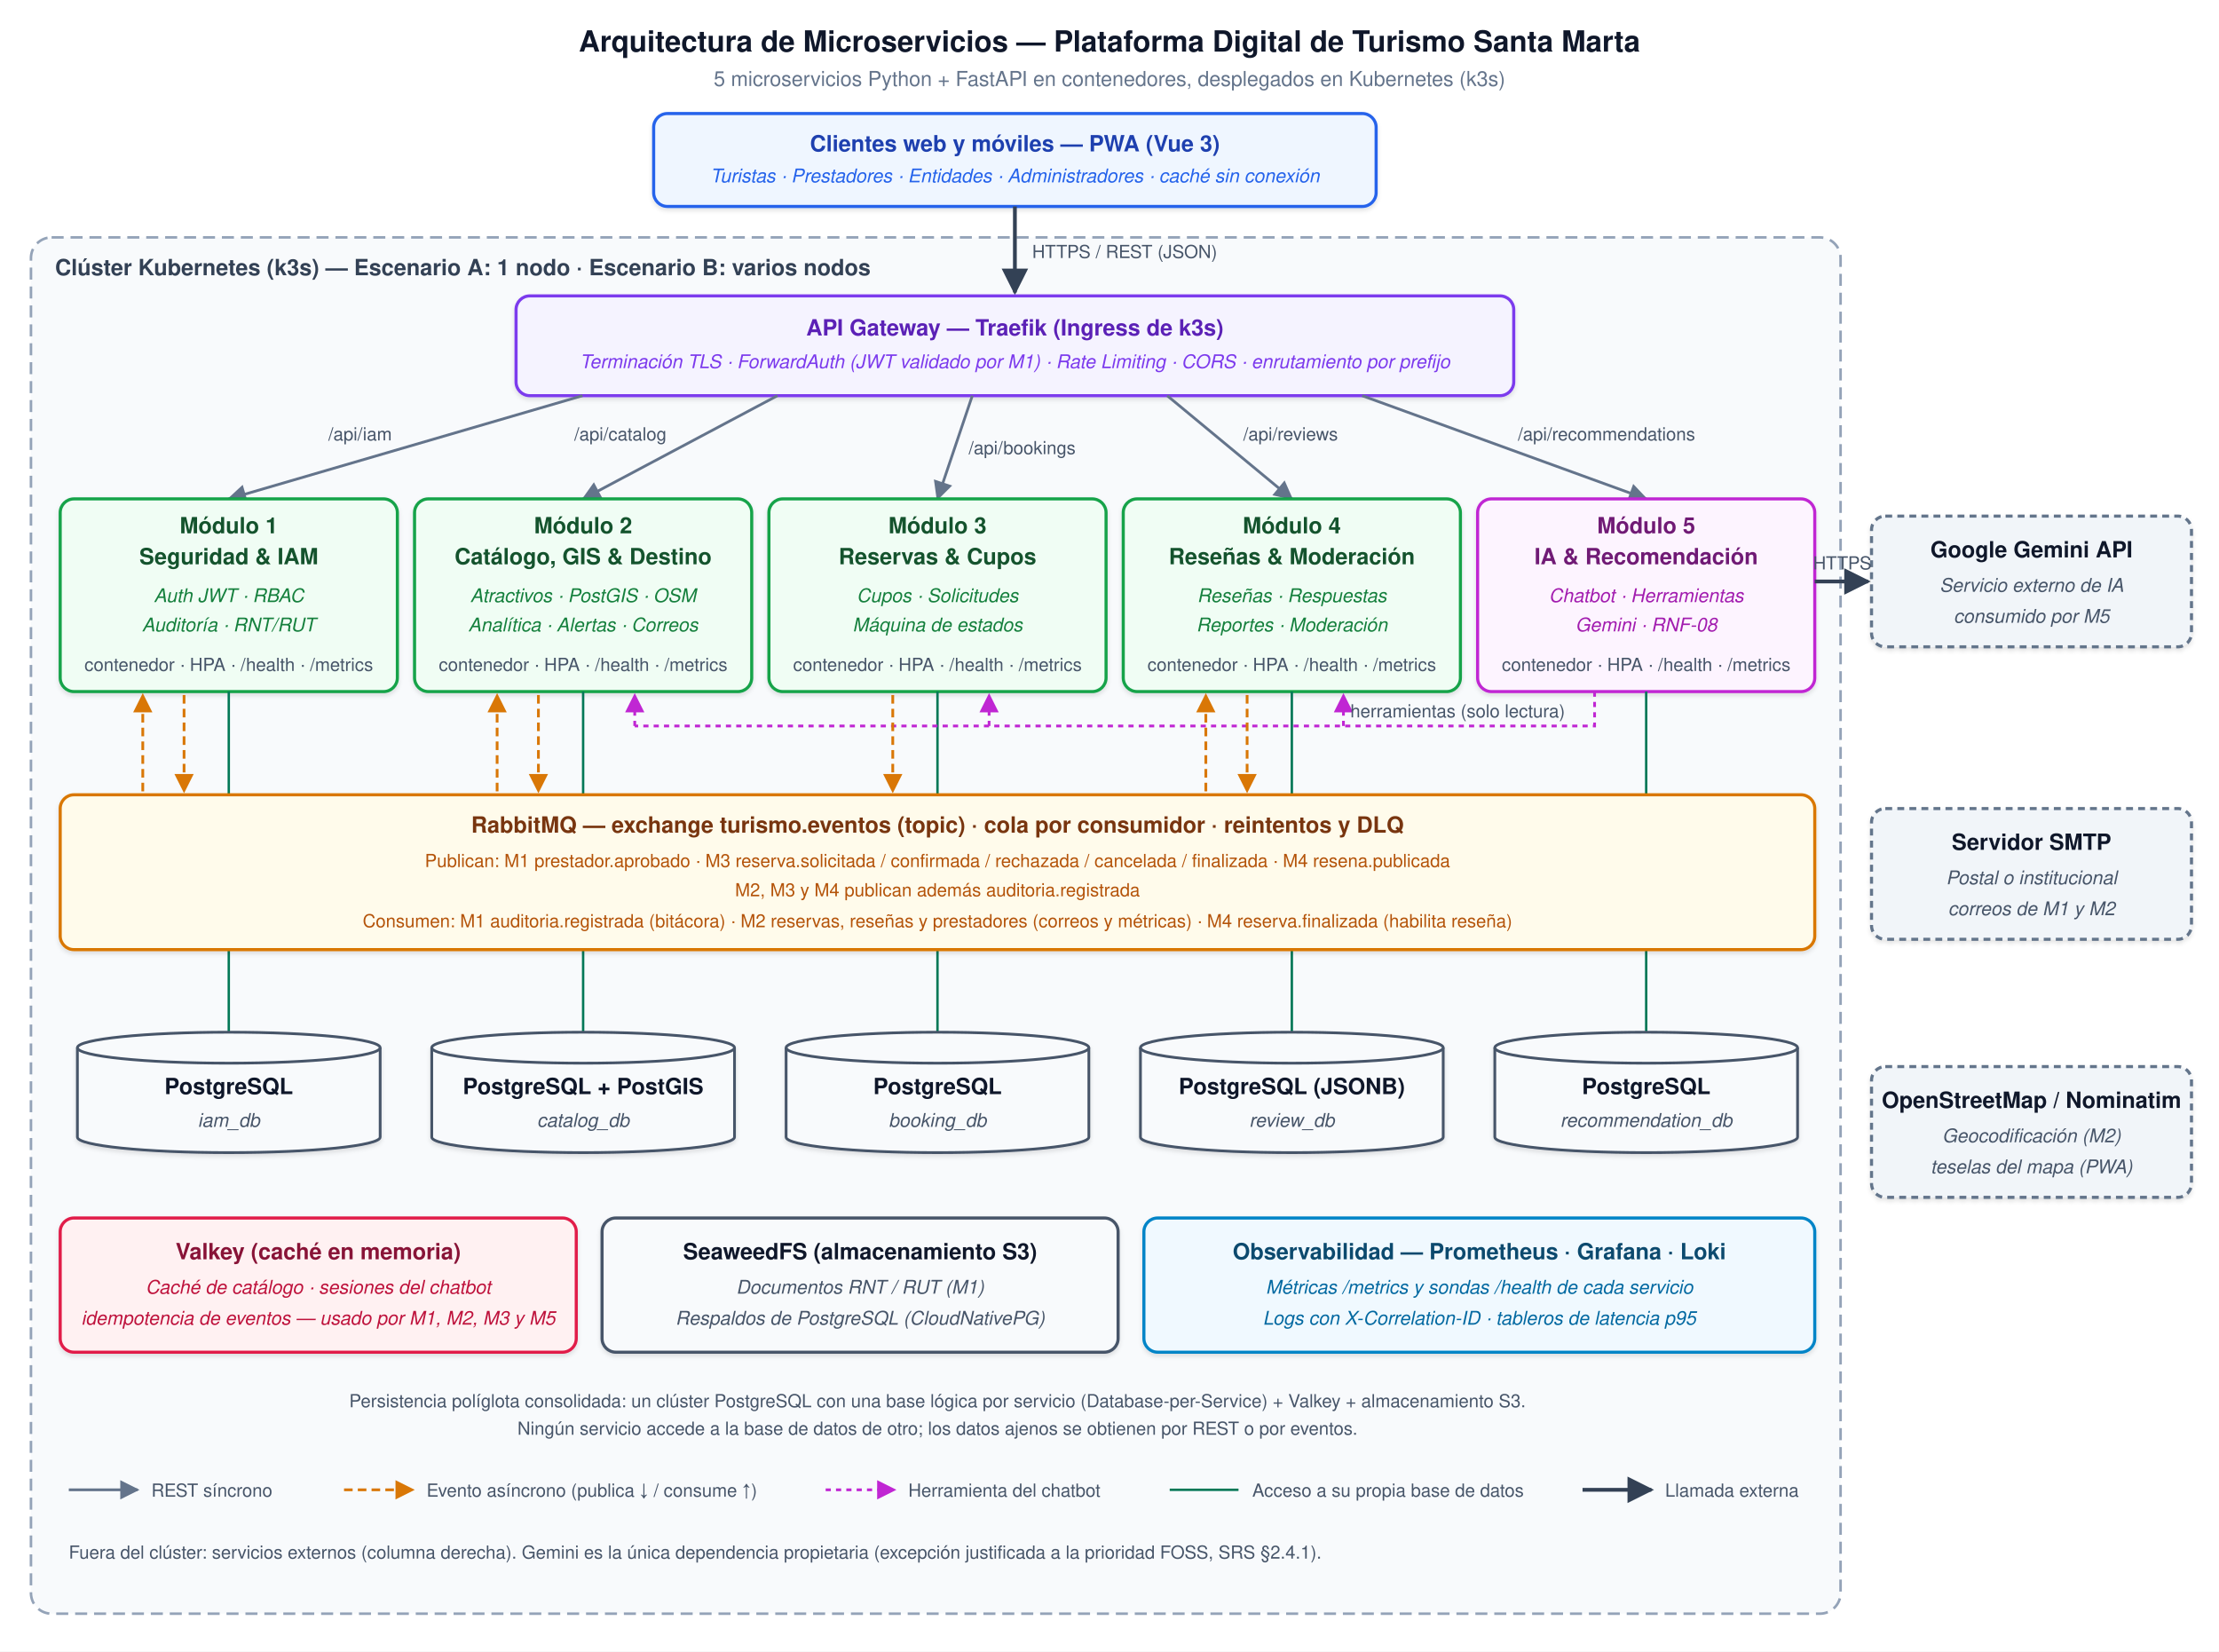
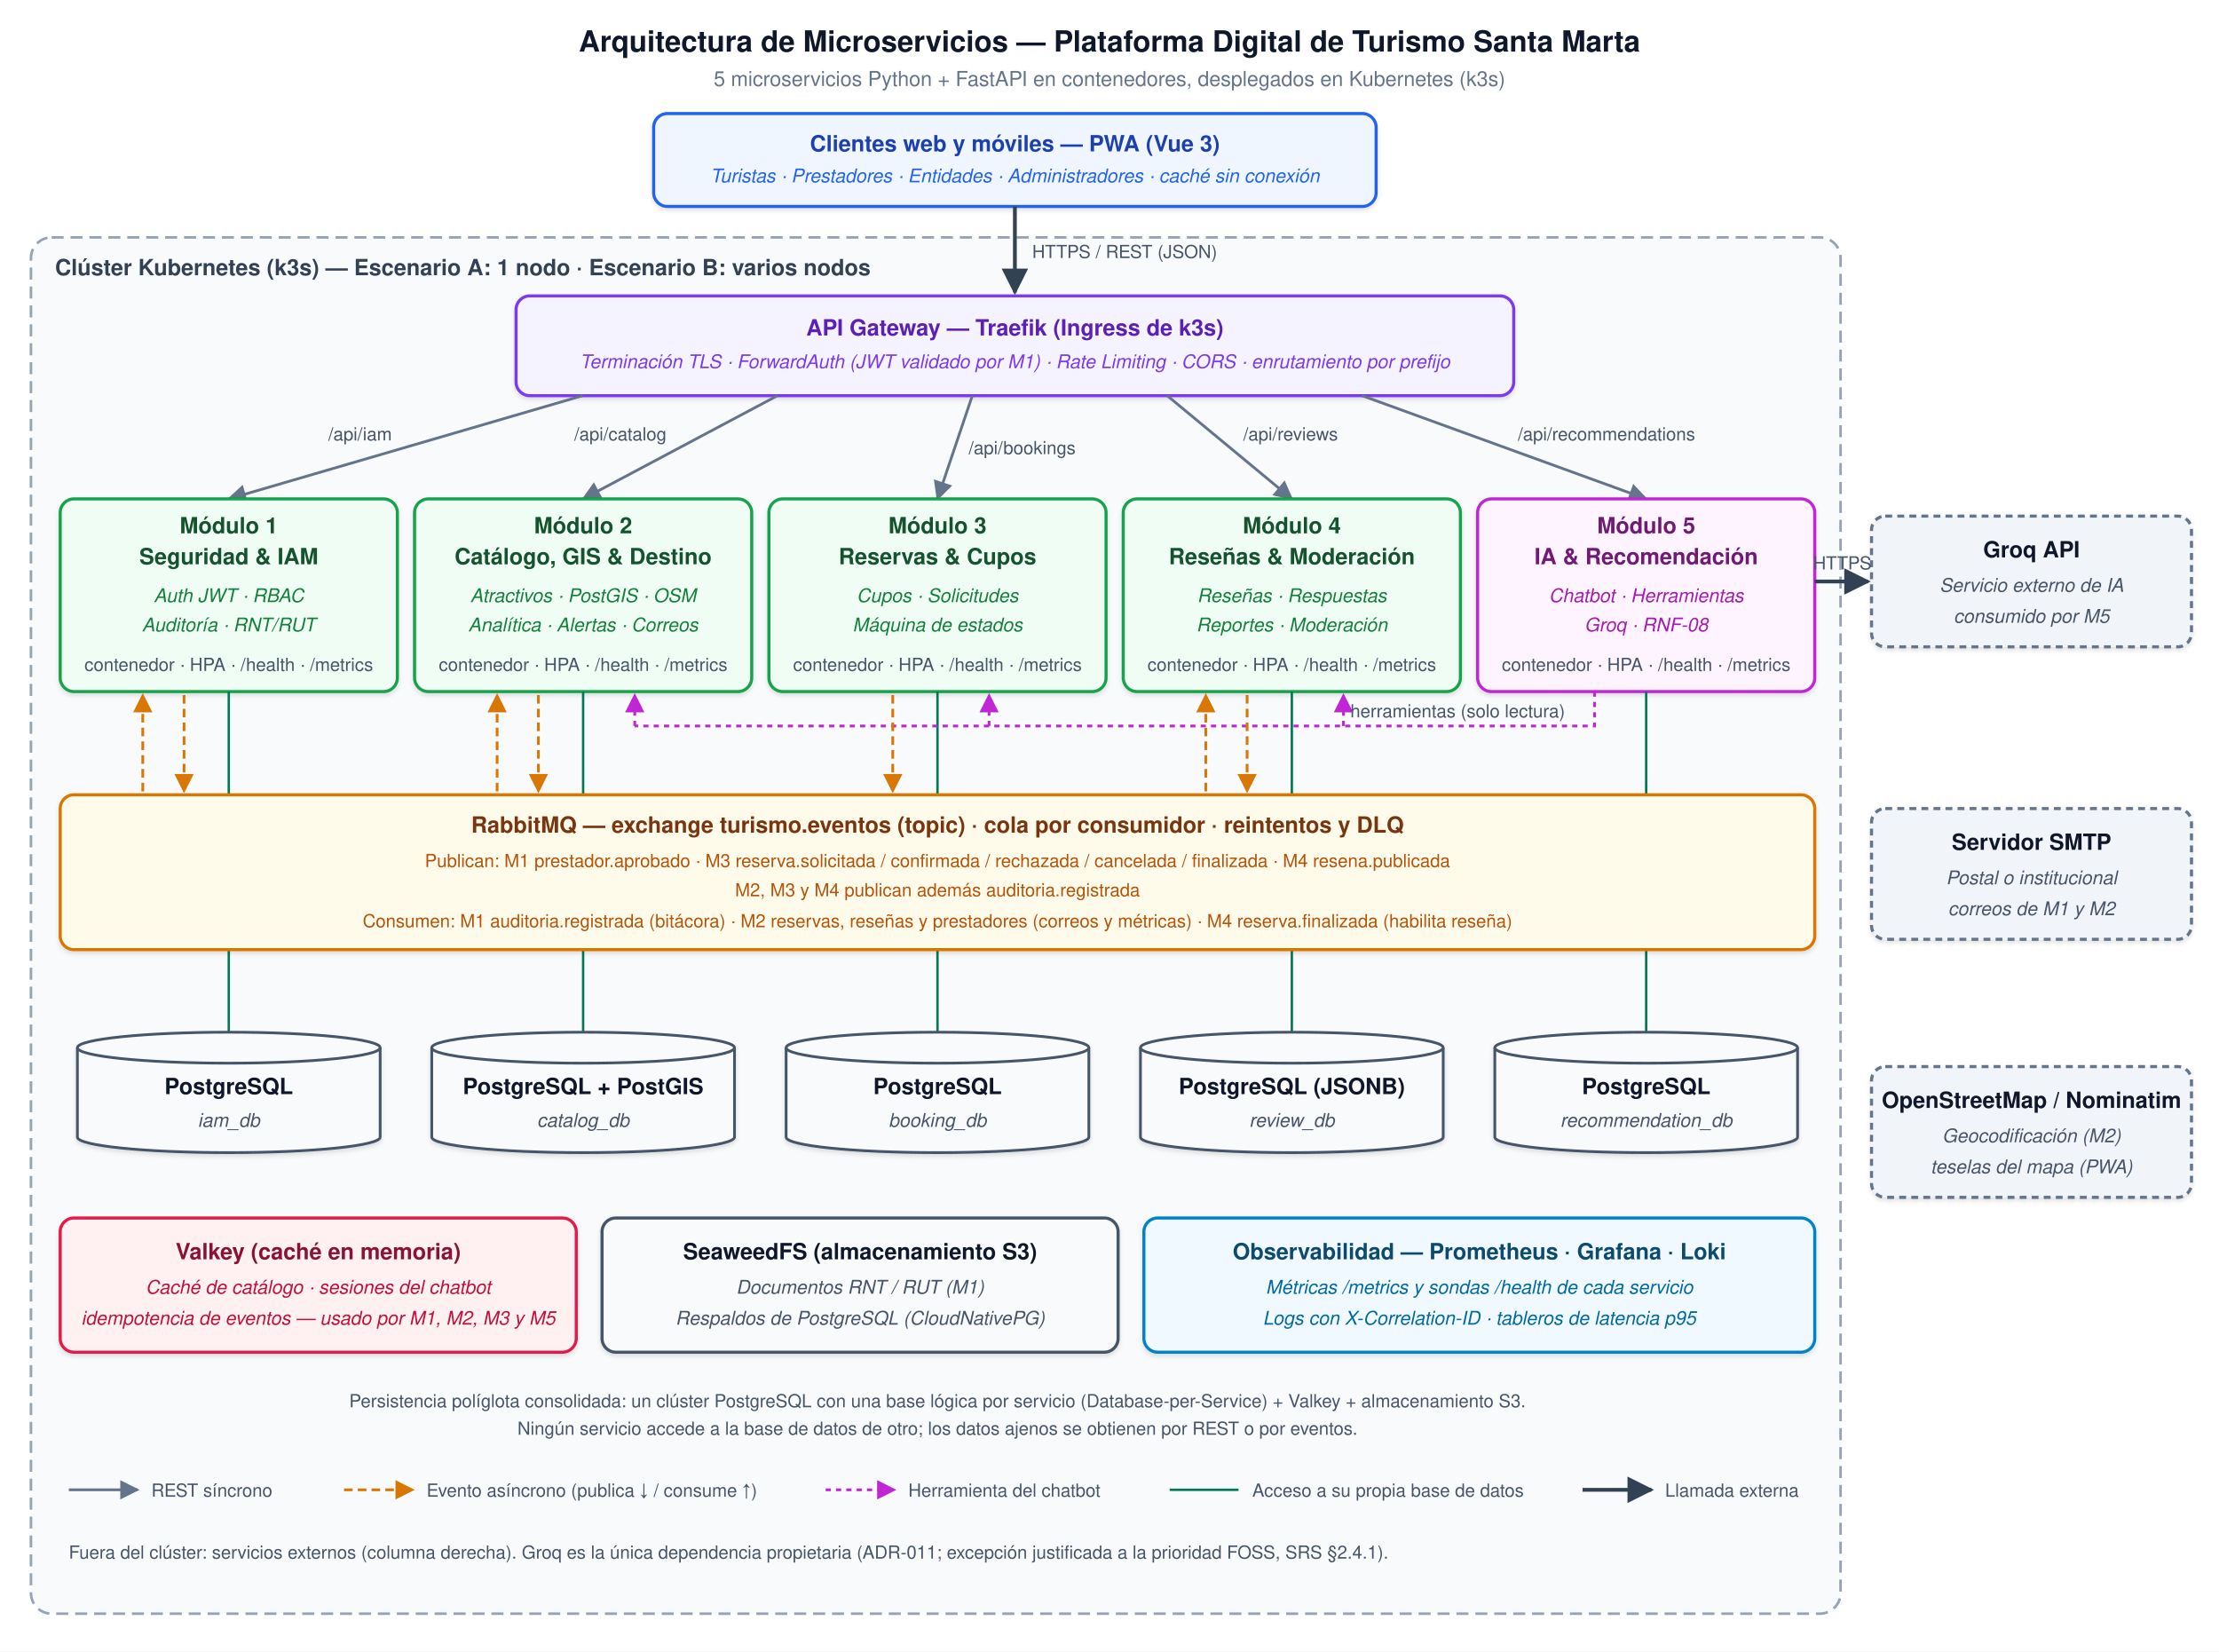
<svg xmlns="http://www.w3.org/2000/svg" viewBox="0 0 1290 960" width="100%" height="100%">
  <defs>
    <style>
    .title { font-family: 'Segoe UI', -apple-system, Helvetica, Arial, sans-serif; font-size: 17px; font-weight: bold; fill: #0f172a; }
    .sub { font-family: 'Segoe UI', -apple-system, Helvetica, Arial, sans-serif; font-size: 12px; fill: #64748b; }
    .nt { font-family: 'Segoe UI', -apple-system, Helvetica, Arial, sans-serif; font-size: 13px; font-weight: bold; }
    .nd { font-family: 'Segoe UI', -apple-system, Helvetica, Arial, sans-serif; font-size: 11px; font-style: italic; }
    .gt { font-family: 'Segoe UI', -apple-system, Helvetica, Arial, sans-serif; font-size: 13px; font-weight: bold; fill: #334155; }
    .lbl { font-family: 'Segoe UI', -apple-system, Helvetica, Arial, sans-serif; font-size: 10.5px; fill: #475569; }
    .lev { font-family: 'Segoe UI', -apple-system, Helvetica, Arial, sans-serif; font-size: 10.5px; fill: #b45309; }
    .ci { font-family: 'Segoe UI', -apple-system, Helvetica, Arial, sans-serif; font-size: 12px; }
    .ct { font-family: 'Segoe UI', -apple-system, Helvetica, Arial, sans-serif; font-size: 14px; font-weight: bold; }
    .wire { stroke: #64748b; stroke-width: 1.6; fill: none; }
    .wdb { stroke: #047857; stroke-width: 1.4; fill: none; }
    .wev { stroke: #d97706; stroke-width: 1.6; stroke-dasharray: 5,3; fill: none; }
    .wai { stroke: #c026d3; stroke-width: 1.6; stroke-dasharray: 3,3; fill: none; }
    .wext { stroke: #334155; stroke-width: 2.2; fill: none; }
  </style>
    <filter id="sh" x="-5%" y="-5%" width="110%" height="120%">
      <feDropShadow dx="0" dy="1.5" stdDeviation="1.5" flood-opacity="0.12" />
    </filter>
    <marker id="a" viewBox="0 0 10 10" refX="9" refY="5" markerWidth="7" markerHeight="7" orient="auto-start-reverse">
      <path d="M0,0 L10,5 L0,10 z" fill="#64748b" />
    </marker>
    <marker id="ae" viewBox="0 0 10 10" refX="9" refY="5" markerWidth="7" markerHeight="7" orient="auto-start-reverse">
      <path d="M0,0 L10,5 L0,10 z" fill="#d97706" />
    </marker>
    <marker id="ai" viewBox="0 0 10 10" refX="9" refY="5" markerWidth="7" markerHeight="7" orient="auto-start-reverse">
      <path d="M0,0 L10,5 L0,10 z" fill="#c026d3" />
    </marker>
    <marker id="ax" viewBox="0 0 10 10" refX="9" refY="5" markerWidth="7" markerHeight="7" orient="auto-start-reverse">
      <path d="M0,0 L10,5 L0,10 z" fill="#334155" />
    </marker>
  </defs>
  <rect width="1290" height="960" fill="#ffffff" />
  <text x="645" y="30" class="title" text-anchor="middle">Arquitectura de Microservicios — Plataforma Digital de Turismo Santa Marta</text>
  <text x="645" y="50" class="sub" text-anchor="middle">5 microservicios Python + FastAPI en contenedores, desplegados en Kubernetes (k3s)</text>
  <rect x="380" y="66" width="420" height="54" rx="8" fill="#eff6ff" stroke="#2563eb" stroke-width="1.8" filter="url(#sh)" />
  <text x="590" y="88" class="nt" text-anchor="middle" fill="#1e40af">Clientes web y móviles — PWA (Vue 3)</text>
  <text x="590" y="106" class="nd" text-anchor="middle" fill="#2563eb">Turistas · Prestadores · Entidades · Administradores · caché sin conexión</text>
  <rect x="18" y="138" width="1052" height="800" rx="12" fill="#f8fafc" stroke="#94a3b8" stroke-width="1.5" stroke-dasharray="7,4" />
  <text x="32" y="160" class="gt" text-anchor="start">Clúster Kubernetes (k3s) — Escenario A: 1 nodo · Escenario B: varios nodos</text>
  <path d="M 590 120 L 590 170" class="wext" marker-end="url(#ax)" />
  <text x="600" y="150" class="lbl" text-anchor="start">HTTPS / REST (JSON)</text>
  <rect x="300" y="172" width="580" height="58" rx="8" fill="#f5f3ff" stroke="#7c3aed" stroke-width="1.8" filter="url(#sh)" />
  <text x="590" y="195" class="nt" text-anchor="middle" fill="#5b21b6">API Gateway — Traefik (Ingress de k3s)</text>
  <text x="590" y="214" class="nd" text-anchor="middle" fill="#7c3aed">Terminación TLS · ForwardAuth (JWT validado por M1) · Rate Limiting · CORS · enrutamiento por prefijo</text>
  <path d="M 338.65 230 L 133.0 290" class="wire" marker-end="url(#a)" />
  <text x="227.825" y="256.0" class="lbl" text-anchor="end">/api/iam</text>
  <rect x="35" y="290" width="196" height="112" rx="8" fill="#f0fdf4" stroke="#16a34a" stroke-width="1.8" filter="url(#sh)" />
  <text x="133.0" y="310" class="nt" text-anchor="middle" fill="#14532d">Módulo 1</text>
  <text x="133.0" y="328" class="nt" text-anchor="middle" fill="#14532d">Seguridad &amp; IAM</text>
  <text x="133.0" y="350" class="nd" text-anchor="middle" fill="#15803d">Auth JWT · RBAC</text>
  <text x="133.0" y="367" class="nd" text-anchor="middle" fill="#15803d">Auditoría · RNT/RUT</text>
  <text x="133.0" y="390" class="lbl" text-anchor="middle">contenedor · HPA · /health · /metrics</text>
  <path d="M 451.95 230 L 339.0 290" class="wire" marker-end="url(#a)" />
  <text x="387.475" y="256.0" class="lbl" text-anchor="end">/api/catalog</text>
  <rect x="241" y="290" width="196" height="112" rx="8" fill="#f0fdf4" stroke="#16a34a" stroke-width="1.8" filter="url(#sh)" />
  <text x="339.0" y="310" class="nt" text-anchor="middle" fill="#14532d">Módulo 2</text>
  <text x="339.0" y="328" class="nt" text-anchor="middle" fill="#14532d">Catálogo, GIS &amp; Destino</text>
  <text x="339.0" y="350" class="nd" text-anchor="middle" fill="#15803d">Atractivos · PostGIS · OSM</text>
  <text x="339.0" y="367" class="nd" text-anchor="middle" fill="#15803d">Analítica · Alertas · Correos</text>
  <text x="339.0" y="390" class="lbl" text-anchor="middle">contenedor · HPA · /health · /metrics</text>
  <path d="M 565.25 230 L 545.0 290" class="wire" marker-end="url(#a)" />
  <text x="563.125" y="264.0" class="lbl" text-anchor="start">/api/bookings</text>
  <rect x="447" y="290" width="196" height="112" rx="8" fill="#f0fdf4" stroke="#16a34a" stroke-width="1.8" filter="url(#sh)" />
  <text x="545.0" y="310" class="nt" text-anchor="middle" fill="#14532d">Módulo 3</text>
  <text x="545.0" y="328" class="nt" text-anchor="middle" fill="#14532d">Reservas &amp; Cupos</text>
  <text x="545.0" y="350" class="nd" text-anchor="middle" fill="#15803d">Cupos · Solicitudes</text>
  <text x="545.0" y="367" class="nd" text-anchor="middle" fill="#15803d">Máquina de estados</text>
  <text x="545.0" y="390" class="lbl" text-anchor="middle">contenedor · HPA · /health · /metrics</text>
  <path d="M 678.55 230 L 751.0 290" class="wire" marker-end="url(#a)" />
  <text x="722.775" y="256.0" class="lbl" text-anchor="start">/api/reviews</text>
  <rect x="653" y="290" width="196" height="112" rx="8" fill="#f0fdf4" stroke="#16a34a" stroke-width="1.8" filter="url(#sh)" />
  <text x="751.0" y="310" class="nt" text-anchor="middle" fill="#14532d">Módulo 4</text>
  <text x="751.0" y="328" class="nt" text-anchor="middle" fill="#14532d">Reseñas &amp; Moderación</text>
  <text x="751.0" y="350" class="nd" text-anchor="middle" fill="#15803d">Reseñas · Respuestas</text>
  <text x="751.0" y="367" class="nd" text-anchor="middle" fill="#15803d">Reportes · Moderación</text>
  <text x="751.0" y="390" class="lbl" text-anchor="middle">contenedor · HPA · /health · /metrics</text>
  <path d="M 791.85 230 L 957.0 290" class="wire" marker-end="url(#a)" />
  <text x="882.425" y="256.0" class="lbl" text-anchor="start">/api/recommendations</text>
  <rect x="859" y="290" width="196" height="112" rx="8" fill="#fdf4ff" stroke="#c026d3" stroke-width="1.8" filter="url(#sh)" />
  <text x="957.0" y="310" class="nt" text-anchor="middle" fill="#701a75">Módulo 5</text>
  <text x="957.0" y="328" class="nt" text-anchor="middle" fill="#701a75">IA &amp; Recomendación</text>
  <text x="957.0" y="350" class="nd" text-anchor="middle" fill="#a21caf">Chatbot · Herramientas</text>
-   <text x="957.0" y="367" class="nd" text-anchor="middle" fill="#a21caf">Gemini · RNF-08</text>
+   <text x="957.0" y="367" class="nd" text-anchor="middle" fill="#a21caf">Groq · RNF-08</text>
  <text x="957.0" y="390" class="lbl" text-anchor="middle">contenedor · HPA · /health · /metrics</text>
  <path d="M 133.0 402 L 133.0 600" class="wdb" />
  <path d="M 339.0 402 L 339.0 600" class="wdb" />
  <path d="M 545.0 402 L 545.0 600" class="wdb" />
  <path d="M 751.0 402 L 751.0 600" class="wdb" />
  <path d="M 957.0 402 L 957.0 600" class="wdb" />
  <path d="M 927.0 402 L 927.0 422 L 369.0 422" class="wai" />
  <path d="M 369.0 422 L 369.0 404" class="wai" marker-end="url(#ai)" />
  <path d="M 575.0 422 L 575.0 404" class="wai" marker-end="url(#ai)" />
  <path d="M 781.0 422 L 781.0 404" class="wai" marker-end="url(#ai)" />
  <text x="785.0" y="417" class="lbl" text-anchor="start" fill="#a21caf">herramientas (solo lectura)</text>
  <rect x="35" y="462" width="1020" height="90" rx="8" fill="#fffbeb" stroke="#d97706" stroke-width="1.8" filter="url(#sh)" />
  <text x="545" y="484" class="nt" text-anchor="middle" fill="#78350f">RabbitMQ — exchange turismo.eventos (topic) · cola por consumidor · reintentos y DLQ</text>
  <text x="545" y="504" class="lev" text-anchor="middle">Publican: M1 prestador.aprobado · M3 reserva.solicitada / confirmada / rechazada / cancelada / finalizada · M4 resena.publicada</text>
  <text x="545" y="521" class="lev" text-anchor="middle">M2, M3 y M4 publican además auditoria.registrada</text>
  <text x="545" y="539" class="lev" text-anchor="middle">Consumen: M1 auditoria.registrada (bitácora) · M2 reservas, reseñas y prestadores (correos y métricas) · M4 reserva.finalizada (habilita reseña)</text>
  <path d="M 107.0 404 L 107.0 460" class="wev" marker-end="url(#ae)" />
  <path d="M 83.0 460 L 83.0 404" class="wev" marker-end="url(#ae)" />
  <path d="M 313.0 404 L 313.0 460" class="wev" marker-end="url(#ae)" />
  <path d="M 289.0 460 L 289.0 404" class="wev" marker-end="url(#ae)" />
  <path d="M 519.0 404 L 519.0 460" class="wev" marker-end="url(#ae)" />
  <path d="M 725.0 404 L 725.0 460" class="wev" marker-end="url(#ae)" />
  <path d="M 701.0 460 L 701.0 404" class="wev" marker-end="url(#ae)" />
  <path d="M 45.0 609 A 88.0 9 0 0 1 221.0 609 L 221.0 661 A 88.0 9 0 0 1 45.0 661 Z" fill="#f8fafc" stroke="#475569" stroke-width="1.6" filter="url(#sh)" />
  <path d="M 45.0 609 A 88.0 9 0 0 0 221.0 609" fill="none" stroke="#475569" stroke-width="1.6" />
  <text x="133.0" y="636" class="nt" text-anchor="middle" fill="#0f172a">PostgreSQL</text>
  <text x="133.0" y="655" class="nd" text-anchor="middle" fill="#475569">iam_db</text>
  <path d="M 251.0 609 A 88.0 9 0 0 1 427.0 609 L 427.0 661 A 88.0 9 0 0 1 251.0 661 Z" fill="#f8fafc" stroke="#475569" stroke-width="1.6" filter="url(#sh)" />
  <path d="M 251.0 609 A 88.0 9 0 0 0 427.0 609" fill="none" stroke="#475569" stroke-width="1.6" />
  <text x="339.0" y="636" class="nt" text-anchor="middle" fill="#0f172a">PostgreSQL + PostGIS</text>
  <text x="339.0" y="655" class="nd" text-anchor="middle" fill="#475569">catalog_db</text>
  <path d="M 457.0 609 A 88.0 9 0 0 1 633.0 609 L 633.0 661 A 88.0 9 0 0 1 457.0 661 Z" fill="#f8fafc" stroke="#475569" stroke-width="1.6" filter="url(#sh)" />
  <path d="M 457.0 609 A 88.0 9 0 0 0 633.0 609" fill="none" stroke="#475569" stroke-width="1.6" />
  <text x="545.0" y="636" class="nt" text-anchor="middle" fill="#0f172a">PostgreSQL</text>
  <text x="545.0" y="655" class="nd" text-anchor="middle" fill="#475569">booking_db</text>
  <path d="M 663.0 609 A 88.0 9 0 0 1 839.0 609 L 839.0 661 A 88.0 9 0 0 1 663.0 661 Z" fill="#f8fafc" stroke="#475569" stroke-width="1.6" filter="url(#sh)" />
  <path d="M 663.0 609 A 88.0 9 0 0 0 839.0 609" fill="none" stroke="#475569" stroke-width="1.6" />
  <text x="751.0" y="636" class="nt" text-anchor="middle" fill="#0f172a">PostgreSQL (JSONB)</text>
  <text x="751.0" y="655" class="nd" text-anchor="middle" fill="#475569">review_db</text>
  <path d="M 869.0 609 A 88.0 9 0 0 1 1045.0 609 L 1045.0 661 A 88.0 9 0 0 1 869.0 661 Z" fill="#f8fafc" stroke="#475569" stroke-width="1.6" filter="url(#sh)" />
  <path d="M 869.0 609 A 88.0 9 0 0 0 1045.0 609" fill="none" stroke="#475569" stroke-width="1.6" />
  <text x="957.0" y="636" class="nt" text-anchor="middle" fill="#0f172a">PostgreSQL</text>
  <text x="957.0" y="655" class="nd" text-anchor="middle" fill="#475569">recommendation_db</text>
  <rect x="35" y="708" width="300" height="78" rx="8" fill="#fff1f2" stroke="#e11d48" stroke-width="1.8" filter="url(#sh)" />
  <text x="185" y="732" class="nt" text-anchor="middle" fill="#881337">Valkey (caché en memoria)</text>
  <text x="185" y="752" class="nd" text-anchor="middle" fill="#be123c">Caché de catálogo · sesiones del chatbot</text>
  <text x="185" y="770" class="nd" text-anchor="middle" fill="#be123c">idempotencia de eventos — usado por M1, M2, M3 y M5</text>
  <rect x="350" y="708" width="300" height="78" rx="8" fill="#f8fafc" stroke="#475569" stroke-width="1.8" filter="url(#sh)" />
  <text x="500" y="732" class="nt" text-anchor="middle" fill="#0f172a">SeaweedFS (almacenamiento S3)</text>
  <text x="500" y="752" class="nd" text-anchor="middle" fill="#475569">Documentos RNT / RUT (M1)</text>
  <text x="500" y="770" class="nd" text-anchor="middle" fill="#475569">Respaldos de PostgreSQL (CloudNativePG)</text>
  <rect x="665" y="708" width="390" height="78" rx="8" fill="#f0f9ff" stroke="#0284c7" stroke-width="1.8" filter="url(#sh)" />
  <text x="860" y="732" class="nt" text-anchor="middle" fill="#0c4a6e">Observabilidad — Prometheus · Grafana · Loki</text>
  <text x="860" y="752" class="nd" text-anchor="middle" fill="#0369a1">Métricas /metrics y sondas /health de cada servicio</text>
  <text x="860" y="770" class="nd" text-anchor="middle" fill="#0369a1">Logs con X-Correlation-ID · tableros de latencia p95</text>
  <text x="545" y="818" class="lbl" text-anchor="middle">Persistencia políglota consolidada: un clúster PostgreSQL con una base lógica por servicio (Database-per-Service) + Valkey + almacenamiento S3.</text>
  <text x="545" y="834" class="lbl" text-anchor="middle">Ningún servicio accede a la base de datos de otro; los datos ajenos se obtienen por REST o por eventos.</text>
  <path d="M 40 866 L 80 866" class="wire" marker-end="url(#a)" />
  <text x="88" y="870" class="lbl" text-anchor="start">REST síncrono</text>
  <path d="M 200 866 L 240 866" class="wev" marker-end="url(#ae)" />
  <text x="248" y="870" class="lbl" text-anchor="start">Evento asíncrono (publica ↓ / consume ↑)</text>
  <path d="M 480 866 L 520 866" class="wai" marker-end="url(#ai)" />
  <text x="528" y="870" class="lbl" text-anchor="start">Herramienta del chatbot</text>
  <path d="M 680 866 L 720 866" class="wdb" />
  <text x="728" y="870" class="lbl" text-anchor="start">Acceso a su propia base de datos</text>
  <path d="M 920 866 L 960 866" class="wext" marker-end="url(#ax)" />
  <text x="968" y="870" class="lbl" text-anchor="start">Llamada externa</text>
-   <text x="40" y="906" class="lbl" text-anchor="start">Fuera del clúster: servicios externos (columna derecha). Gemini es la única dependencia propietaria (excepción justificada a la prioridad FOSS, SRS §2.4.1).</text>
+   <text x="40" y="906" class="lbl" text-anchor="start">Fuera del clúster: servicios externos (columna derecha). Groq es la única dependencia propietaria (ADR-011; excepción justificada a la prioridad FOSS, SRS §2.4.1).</text>
  <rect x="1088" y="300" width="186" height="76" rx="8" fill="#f1f5f9" stroke="#64748b" stroke-width="1.8" stroke-dasharray="4,3" filter="url(#sh)" />
-   <text x="1181" y="324" class="nt" text-anchor="middle" fill="#0f172a">Google Gemini API</text>
+   <text x="1181" y="324" class="nt" text-anchor="middle" fill="#0f172a">Groq API</text>
  <text x="1181" y="344" class="nd" text-anchor="middle" fill="#475569">Servicio externo de IA</text>
  <text x="1181" y="362" class="nd" text-anchor="middle" fill="#475569">consumido por M5</text>
  <path d="M 1055.0 338 L 1086 338" class="wext" marker-end="url(#ax)" />
  <text x="1071" y="331" class="lbl" text-anchor="middle">HTTPS</text>
  <rect x="1088" y="470" width="186" height="76" rx="8" fill="#f1f5f9" stroke="#64748b" stroke-width="1.8" stroke-dasharray="4,3" filter="url(#sh)" />
  <text x="1181" y="494" class="nt" text-anchor="middle" fill="#0f172a">Servidor SMTP</text>
  <text x="1181" y="514" class="nd" text-anchor="middle" fill="#475569">Postal o institucional</text>
  <text x="1181" y="532" class="nd" text-anchor="middle" fill="#475569">correos de M1 y M2</text>
  <rect x="1088" y="620" width="186" height="76" rx="8" fill="#f1f5f9" stroke="#64748b" stroke-width="1.8" stroke-dasharray="4,3" filter="url(#sh)" />
  <text x="1181" y="644" class="nt" text-anchor="middle" fill="#0f172a">OpenStreetMap / Nominatim</text>
  <text x="1181" y="664" class="nd" text-anchor="middle" fill="#475569">Geocodificación (M2)</text>
  <text x="1181" y="682" class="nd" text-anchor="middle" fill="#475569">teselas del mapa (PWA)</text>
</svg>
